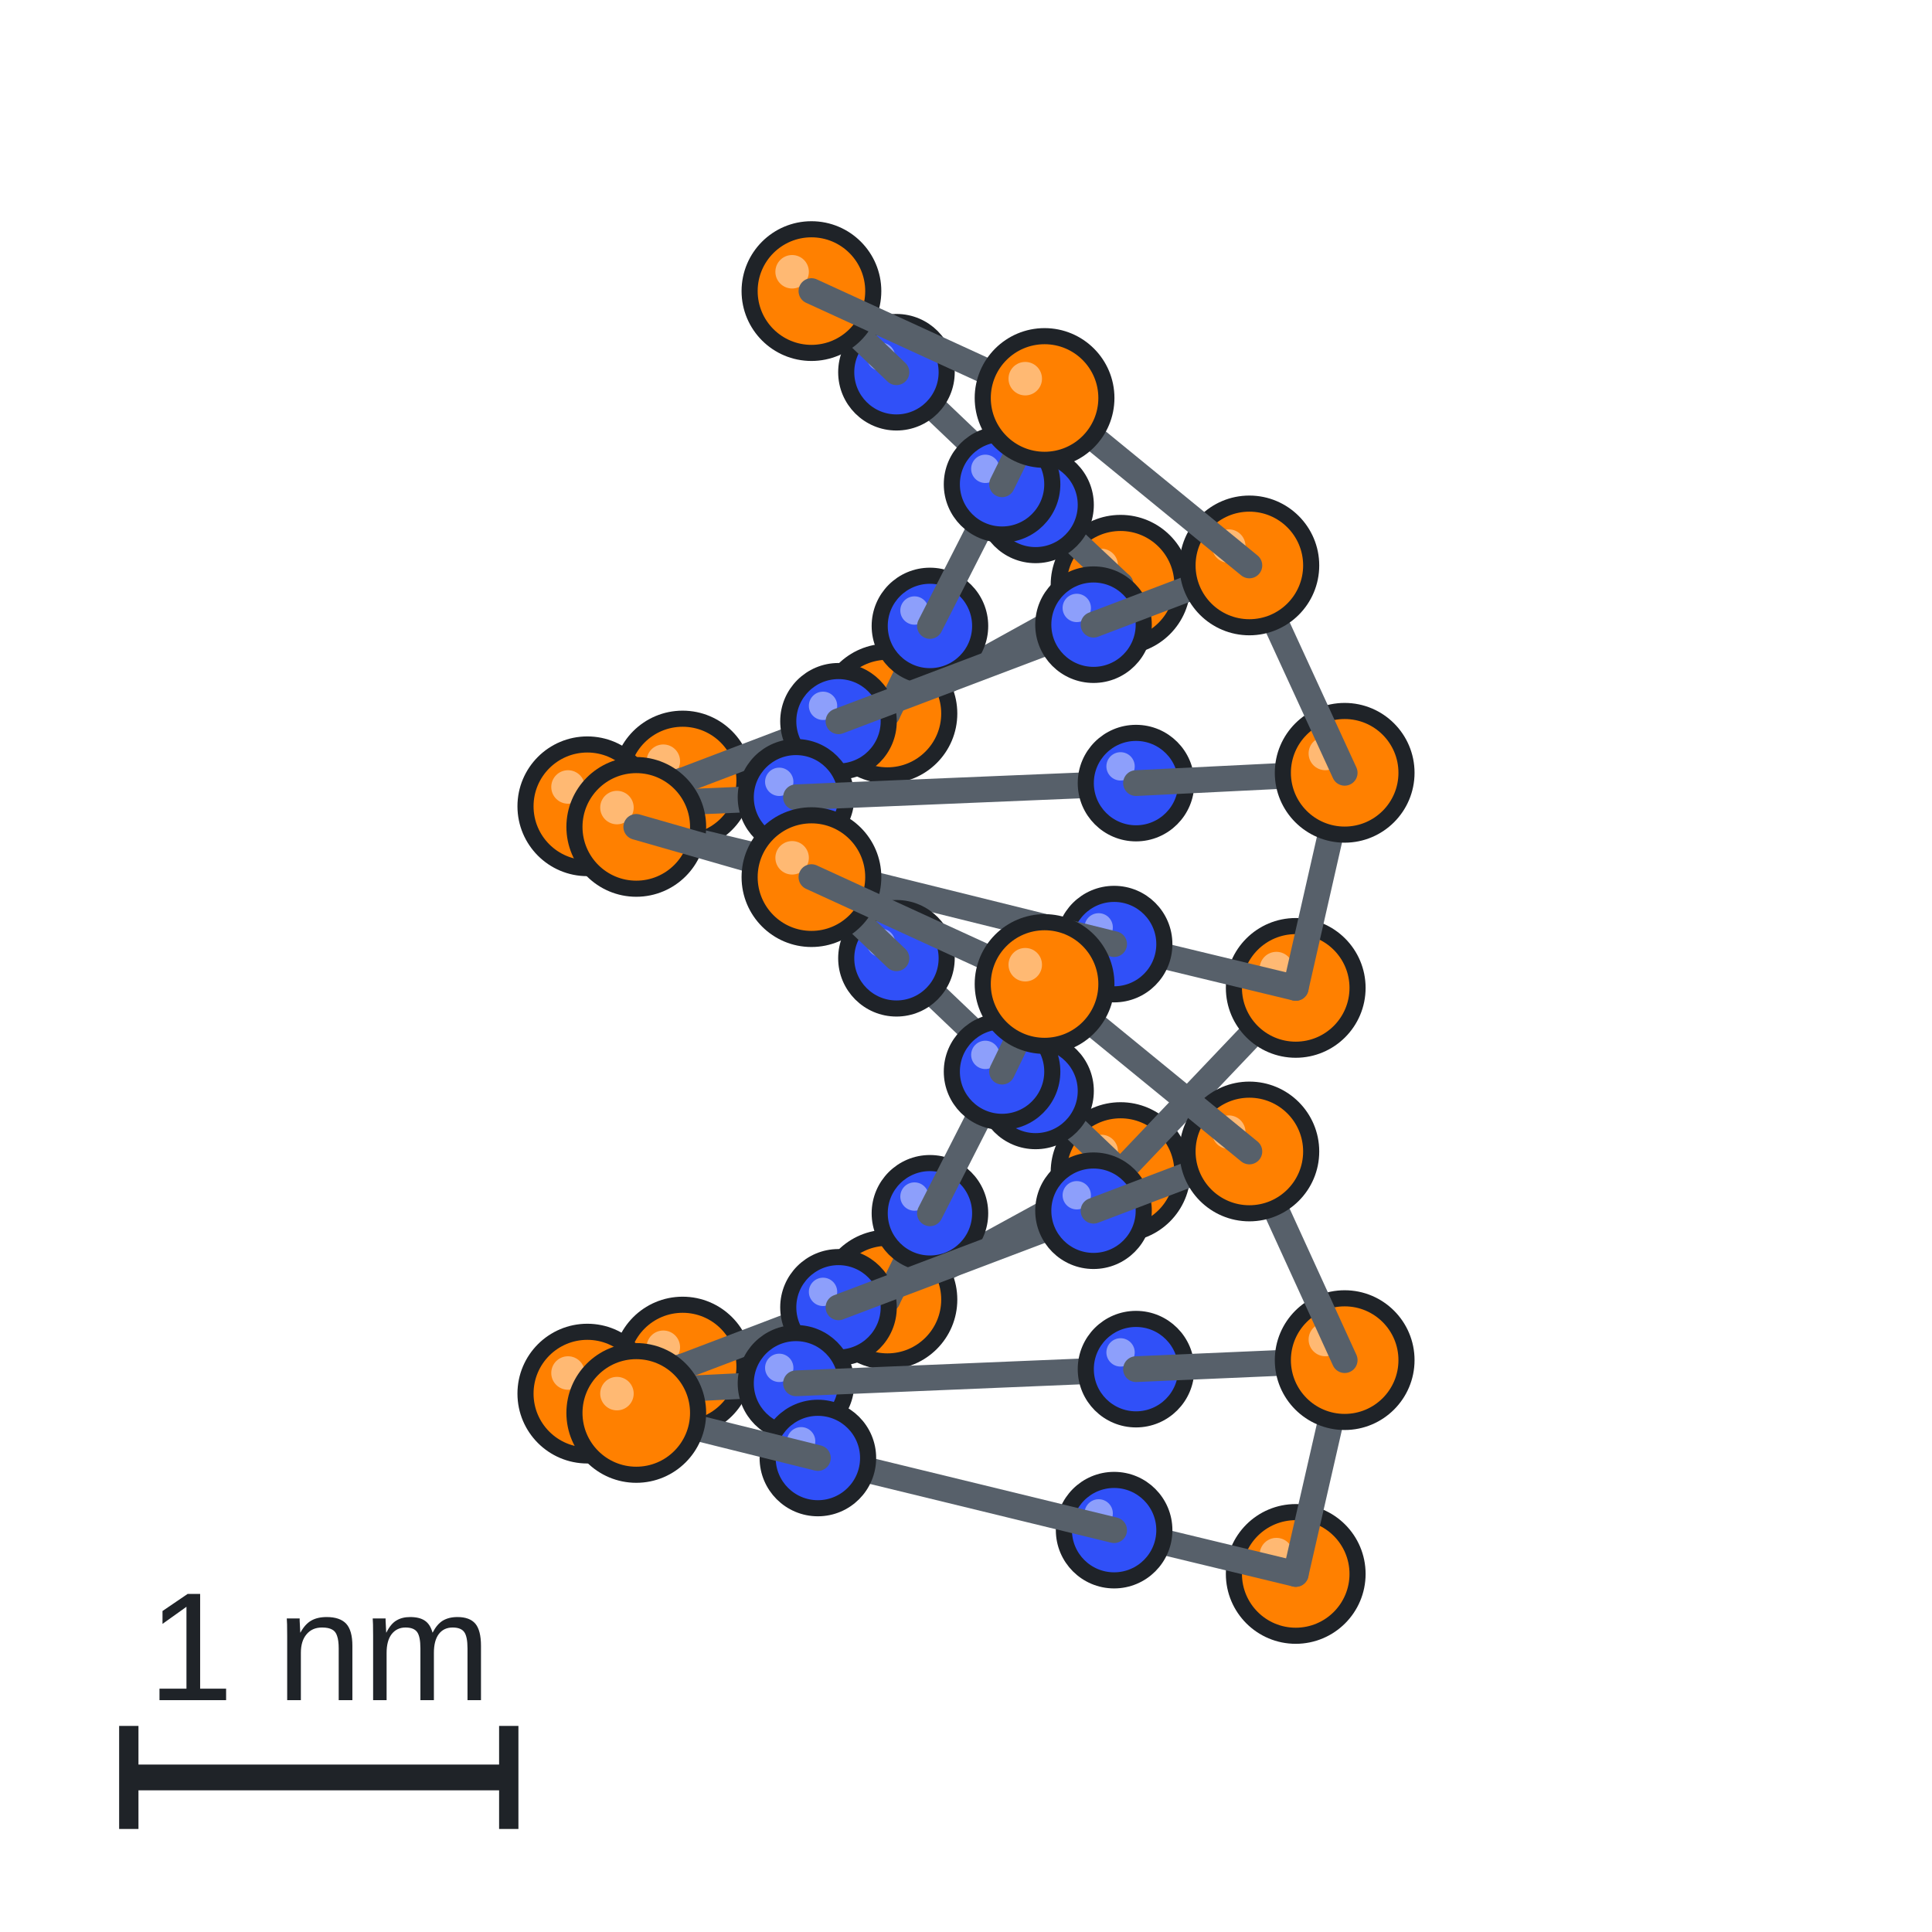
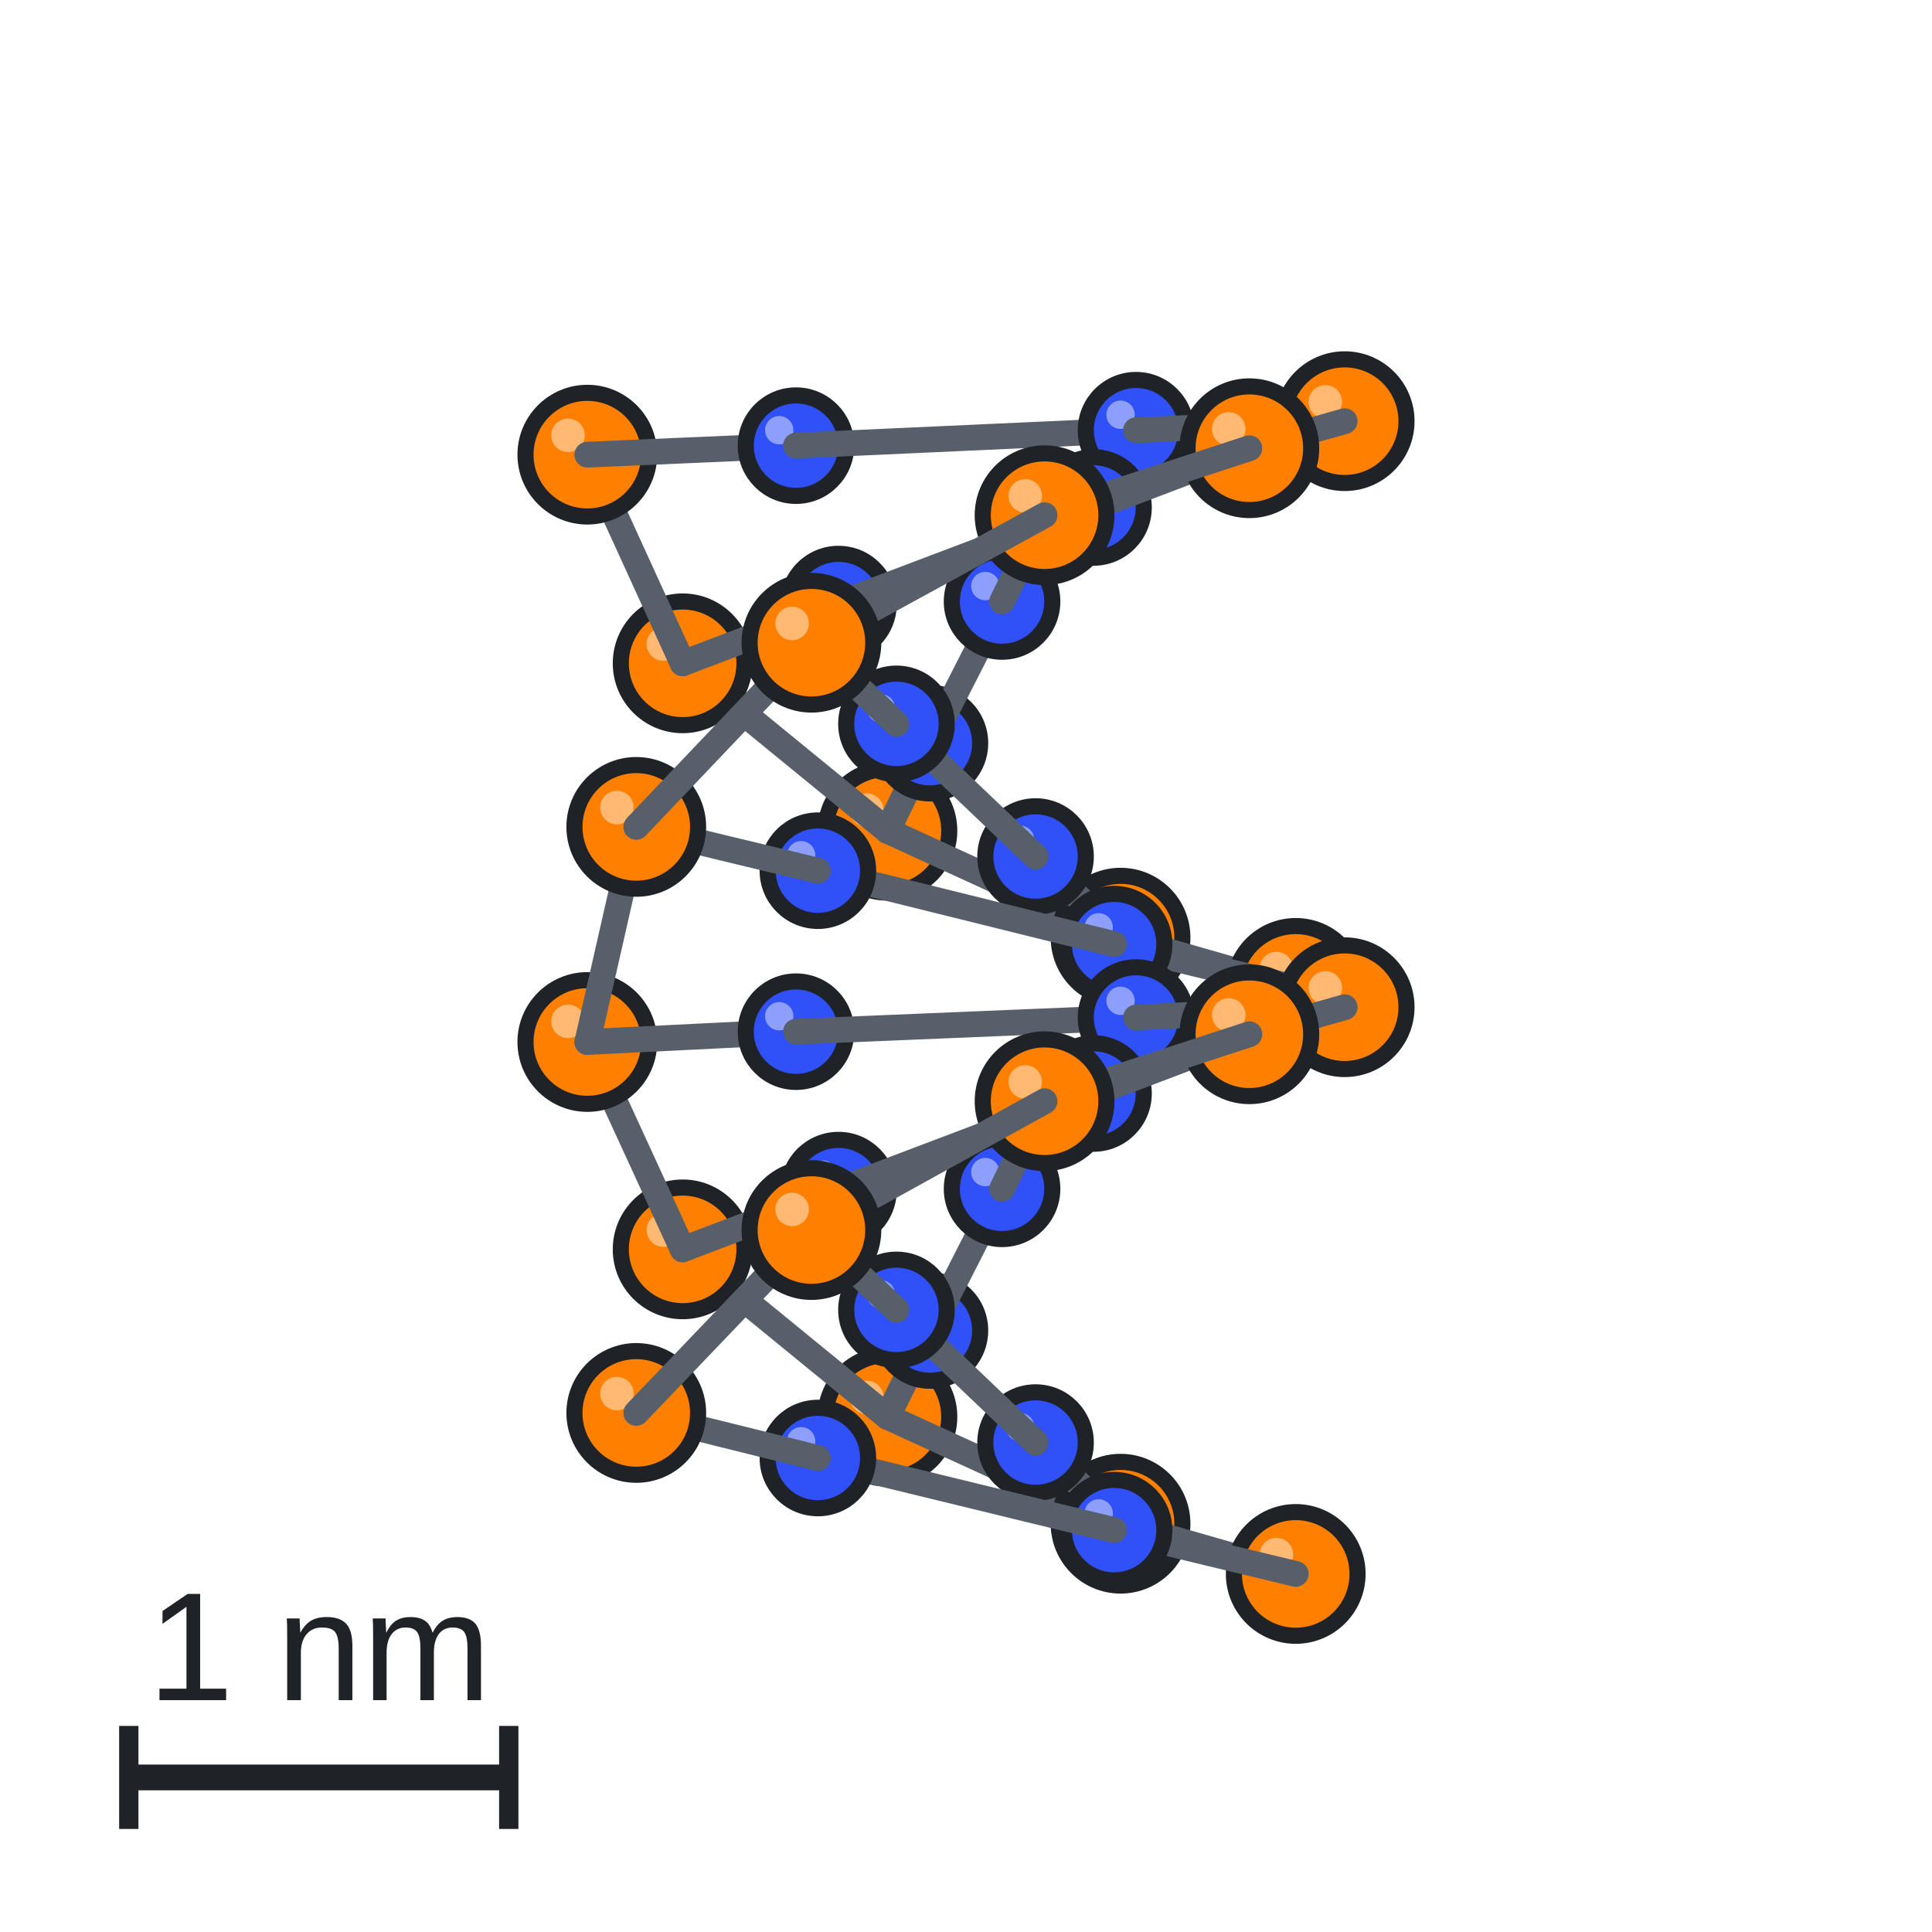
<svg xmlns="http://www.w3.org/2000/svg" viewBox="0 0 150 150" width="150" height="150" role="img" aria-labelledby="t d" font-family="'Source Sans 3', 'Source Sans Pro', 'Helvetica Neue', Arial, sans-serif">
  <rect width="150" height="150" fill="#FFFFFF" />
-   <circle cx="87.0" cy="45.4" r="4.8" fill="#FF8000" stroke="#1F2328" stroke-width="1.25" />
-   <circle cx="85.5" cy="43.9" r="1.3" fill="#FFFFFF" fill-opacity="0.45" />
-   <line x1="68.9" y1="55.4" x2="87.0" y2="45.4" stroke="#57606A" stroke-width="2.0" stroke-linecap="round" />
-   <circle cx="68.9" cy="55.4" r="4.8" fill="#FF8000" stroke="#1F2328" stroke-width="1.25" />
-   <circle cx="67.3" cy="53.8" r="1.3" fill="#FFFFFF" fill-opacity="0.45" />
-   <line x1="87.0" y1="45.4" x2="80.4" y2="39.2" stroke="#57606A" stroke-width="2.0" stroke-linecap="round" />
-   <line x1="53.0" y1="60.6" x2="68.9" y2="55.4" stroke="#57606A" stroke-width="2.0" stroke-linecap="round" />
-   <line x1="68.9" y1="55.4" x2="72.2" y2="48.6" stroke="#57606A" stroke-width="2.0" stroke-linecap="round" />
-   <circle cx="80.4" cy="39.2" r="3.9" fill="#3050F8" stroke="#1F2328" stroke-width="1.25" />
-   <circle cx="79.2" cy="37.9" r="1.1" fill="#FFFFFF" fill-opacity="0.45" />
-   <circle cx="53.0" cy="60.6" r="4.8" fill="#FF8000" stroke="#1F2328" stroke-width="1.25" />
-   <circle cx="51.5" cy="59.1" r="1.3" fill="#FFFFFF" fill-opacity="0.45" />
-   <circle cx="72.2" cy="48.6" r="3.9" fill="#3050F8" stroke="#1F2328" stroke-width="1.25" />
-   <circle cx="71.0" cy="47.4" r="1.1" fill="#FFFFFF" fill-opacity="0.45" />
-   <line x1="53.0" y1="60.6" x2="65.1" y2="56.0" stroke="#57606A" stroke-width="2.0" stroke-linecap="round" />
-   <circle cx="87.0" cy="91.0" r="4.8" fill="#FF8000" stroke="#1F2328" stroke-width="1.25" />
-   <circle cx="85.5" cy="89.4" r="1.3" fill="#FFFFFF" fill-opacity="0.45" />
-   <line x1="68.9" y1="100.9" x2="87.0" y2="91.0" stroke="#57606A" stroke-width="2.0" stroke-linecap="round" />
-   <circle cx="68.9" cy="100.9" r="4.8" fill="#FF8000" stroke="#1F2328" stroke-width="1.25" />
-   <circle cx="67.3" cy="99.3" r="1.3" fill="#FFFFFF" fill-opacity="0.45" />
-   <line x1="80.4" y1="39.2" x2="69.6" y2="28.9" stroke="#57606A" stroke-width="2.0" stroke-linecap="round" />
-   <line x1="87.0" y1="91.0" x2="100.6" y2="76.7" stroke="#57606A" stroke-width="2.0" stroke-linecap="round" />
-   <line x1="45.6" y1="62.6" x2="53.0" y2="60.6" stroke="#57606A" stroke-width="2.0" stroke-linecap="round" />
-   <circle cx="65.1" cy="56.0" r="3.9" fill="#3050F8" stroke="#1F2328" stroke-width="1.25" />
-   <circle cx="63.9" cy="54.8" r="1.1" fill="#FFFFFF" fill-opacity="0.45" />
-   <line x1="80.4" y1="84.7" x2="87.0" y2="91.0" stroke="#57606A" stroke-width="2.0" stroke-linecap="round" />
+   <circle cx="68.9" cy="64.5" r="4.8" fill="#FF8000" stroke="#1F2328" stroke-width="1.25" />
+   <circle cx="67.3" cy="62.9" r="1.3" fill="#FFFFFF" fill-opacity="0.45" />
+   <line x1="68.9" y1="64.5" x2="53.0" y2="51.5" stroke="#57606A" stroke-width="2.0" stroke-linecap="round" />
+   <line x1="87.0" y1="72.8" x2="68.9" y2="64.5" stroke="#57606A" stroke-width="2.0" stroke-linecap="round" />
+   <circle cx="53.0" cy="51.5" r="4.8" fill="#FF8000" stroke="#1F2328" stroke-width="1.25" />
+   <circle cx="51.5" cy="50.0" r="1.3" fill="#FFFFFF" fill-opacity="0.45" />
+   <circle cx="87.0" cy="72.8" r="4.8" fill="#FF8000" stroke="#1F2328" stroke-width="1.25" />
+   <circle cx="85.5" cy="71.2" r="1.3" fill="#FFFFFF" fill-opacity="0.45" />
+   <line x1="72.2" y1="57.7" x2="68.9" y2="64.5" stroke="#57606A" stroke-width="2.0" stroke-linecap="round" />
+   <line x1="65.1" y1="46.9" x2="53.0" y2="51.5" stroke="#57606A" stroke-width="2.0" stroke-linecap="round" />
+   <line x1="53.0" y1="51.5" x2="45.6" y2="35.3" stroke="#57606A" stroke-width="2.0" stroke-linecap="round" />
+   <line x1="80.4" y1="66.5" x2="87.0" y2="72.8" stroke="#57606A" stroke-width="2.0" stroke-linecap="round" />
+   <line x1="100.6" y1="76.7" x2="87.0" y2="72.8" stroke="#57606A" stroke-width="2.0" stroke-linecap="round" />
+   <circle cx="65.1" cy="46.9" r="3.9" fill="#3050F8" stroke="#1F2328" stroke-width="1.25" />
+   <circle cx="63.9" cy="45.7" r="1.1" fill="#FFFFFF" fill-opacity="0.45" />
+   <circle cx="72.2" cy="57.7" r="3.9" fill="#3050F8" stroke="#1F2328" stroke-width="1.25" />
+   <circle cx="71.0" cy="56.5" r="1.1" fill="#FFFFFF" fill-opacity="0.45" />
+   <circle cx="45.6" cy="35.3" r="4.8" fill="#FF8000" stroke="#1F2328" stroke-width="1.25" />
+   <circle cx="44.1" cy="33.8" r="1.3" fill="#FFFFFF" fill-opacity="0.45" />
+   <line x1="61.8" y1="34.6" x2="45.6" y2="35.3" stroke="#57606A" stroke-width="2.0" stroke-linecap="round" />
+   <circle cx="61.8" cy="34.6" r="3.9" fill="#3050F8" stroke="#1F2328" stroke-width="1.25" />
+   <circle cx="60.5" cy="33.4" r="1.1" fill="#FFFFFF" fill-opacity="0.45" />
+   <line x1="88.2" y1="33.4" x2="61.8" y2="34.6" stroke="#57606A" stroke-width="2.0" stroke-linecap="round" />
+   <circle cx="88.2" cy="33.4" r="3.9" fill="#3050F8" stroke="#1F2328" stroke-width="1.25" />
+   <circle cx="87.0" cy="32.2" r="1.1" fill="#FFFFFF" fill-opacity="0.45" />
+   <circle cx="80.4" cy="66.5" r="3.9" fill="#3050F8" stroke="#1F2328" stroke-width="1.25" />
+   <circle cx="79.2" cy="65.2" r="1.1" fill="#FFFFFF" fill-opacity="0.45" />
+   <line x1="104.4" y1="32.7" x2="88.2" y2="33.4" stroke="#57606A" stroke-width="2.0" stroke-linecap="round" />
+   <circle cx="104.4" cy="32.7" r="4.8" fill="#FF8000" stroke="#1F2328" stroke-width="1.25" />
+   <circle cx="102.9" cy="31.2" r="1.3" fill="#FFFFFF" fill-opacity="0.45" />
+   <circle cx="68.9" cy="110.0" r="4.8" fill="#FF8000" stroke="#1F2328" stroke-width="1.25" />
+   <circle cx="67.3" cy="108.5" r="1.3" fill="#FFFFFF" fill-opacity="0.45" />
  <circle cx="100.6" cy="76.7" r="4.8" fill="#FF8000" stroke="#1F2328" stroke-width="1.25" />
  <circle cx="99.1" cy="75.2" r="1.3" fill="#FFFFFF" fill-opacity="0.45" />
-   <line x1="72.2" y1="48.6" x2="77.8" y2="37.6" stroke="#57606A" stroke-width="2.0" stroke-linecap="round" />
-   <line x1="53.0" y1="106.1" x2="68.9" y2="100.9" stroke="#57606A" stroke-width="2.0" stroke-linecap="round" />
-   <line x1="72.2" y1="94.2" x2="68.9" y2="100.9" stroke="#57606A" stroke-width="2.0" stroke-linecap="round" />
+   <line x1="84.9" y1="39.4" x2="65.1" y2="46.9" stroke="#57606A" stroke-width="2.0" stroke-linecap="round" />
+   <line x1="68.9" y1="110.0" x2="53.0" y2="97.0" stroke="#57606A" stroke-width="2.0" stroke-linecap="round" />
+   <line x1="87.0" y1="118.3" x2="68.9" y2="110.0" stroke="#57606A" stroke-width="2.0" stroke-linecap="round" />
  <line x1="86.5" y1="73.3" x2="100.6" y2="76.7" stroke="#57606A" stroke-width="2.0" stroke-linecap="round" />
-   <line x1="65.1" y1="56.0" x2="84.9" y2="48.5" stroke="#57606A" stroke-width="2.0" stroke-linecap="round" />
-   <line x1="100.6" y1="76.7" x2="104.4" y2="60.0" stroke="#57606A" stroke-width="2.0" stroke-linecap="round" />
-   <circle cx="45.6" cy="62.6" r="4.8" fill="#FF8000" stroke="#1F2328" stroke-width="1.25" />
-   <circle cx="44.1" cy="61.1" r="1.3" fill="#FFFFFF" fill-opacity="0.45" />
-   <circle cx="80.4" cy="84.7" r="3.9" fill="#3050F8" stroke="#1F2328" stroke-width="1.25" />
-   <circle cx="79.2" cy="83.4" r="1.1" fill="#FFFFFF" fill-opacity="0.45" />
-   <line x1="45.6" y1="62.6" x2="61.8" y2="61.9" stroke="#57606A" stroke-width="2.0" stroke-linecap="round" />
+   <circle cx="53.0" cy="97.0" r="4.8" fill="#FF8000" stroke="#1F2328" stroke-width="1.25" />
+   <circle cx="51.5" cy="95.5" r="1.3" fill="#FFFFFF" fill-opacity="0.45" />
+   <line x1="77.8" y1="46.7" x2="72.2" y2="57.7" stroke="#57606A" stroke-width="2.0" stroke-linecap="round" />
+   <circle cx="87.0" cy="118.3" r="4.8" fill="#FF8000" stroke="#1F2328" stroke-width="1.25" />
+   <circle cx="85.5" cy="116.7" r="1.3" fill="#FFFFFF" fill-opacity="0.45" />
+   <line x1="68.9" y1="110.0" x2="72.2" y2="103.3" stroke="#57606A" stroke-width="2.0" stroke-linecap="round" />
  <circle cx="86.5" cy="73.3" r="3.9" fill="#3050F8" stroke="#1F2328" stroke-width="1.25" />
  <circle cx="85.3" cy="72.0" r="1.1" fill="#FFFFFF" fill-opacity="0.45" />
-   <circle cx="69.6" cy="28.9" r="3.9" fill="#3050F8" stroke="#1F2328" stroke-width="1.25" />
-   <circle cx="68.4" cy="27.7" r="1.1" fill="#FFFFFF" fill-opacity="0.45" />
-   <circle cx="61.8" cy="61.9" r="3.9" fill="#3050F8" stroke="#1F2328" stroke-width="1.25" />
-   <circle cx="60.5" cy="60.7" r="1.1" fill="#FFFFFF" fill-opacity="0.45" />
-   <circle cx="53.0" cy="106.1" r="4.8" fill="#FF8000" stroke="#1F2328" stroke-width="1.25" />
-   <circle cx="51.5" cy="104.6" r="1.3" fill="#FFFFFF" fill-opacity="0.45" />
-   <line x1="61.8" y1="61.9" x2="88.2" y2="60.8" stroke="#57606A" stroke-width="2.0" stroke-linecap="round" />
-   <circle cx="72.2" cy="94.2" r="3.9" fill="#3050F8" stroke="#1F2328" stroke-width="1.25" />
-   <circle cx="71.0" cy="92.9" r="1.1" fill="#FFFFFF" fill-opacity="0.45" />
-   <circle cx="88.2" cy="60.8" r="3.9" fill="#3050F8" stroke="#1F2328" stroke-width="1.25" />
-   <circle cx="87.0" cy="59.5" r="1.1" fill="#FFFFFF" fill-opacity="0.45" />
-   <line x1="88.2" y1="60.8" x2="104.4" y2="60.0" stroke="#57606A" stroke-width="2.0" stroke-linecap="round" />
-   <circle cx="104.4" cy="60.0" r="4.8" fill="#FF8000" stroke="#1F2328" stroke-width="1.25" />
-   <circle cx="102.9" cy="58.5" r="1.3" fill="#FFFFFF" fill-opacity="0.45" />
-   <circle cx="77.8" cy="37.6" r="3.9" fill="#3050F8" stroke="#1F2328" stroke-width="1.25" />
-   <circle cx="76.5" cy="36.4" r="1.1" fill="#FFFFFF" fill-opacity="0.45" />
-   <circle cx="84.9" cy="48.5" r="3.9" fill="#3050F8" stroke="#1F2328" stroke-width="1.25" />
-   <circle cx="83.6" cy="47.2" r="1.1" fill="#FFFFFF" fill-opacity="0.45" />
-   <line x1="65.1" y1="101.5" x2="53.0" y2="106.1" stroke="#57606A" stroke-width="2.0" stroke-linecap="round" />
+   <circle cx="84.9" cy="39.4" r="3.9" fill="#3050F8" stroke="#1F2328" stroke-width="1.25" />
+   <circle cx="83.6" cy="38.1" r="1.1" fill="#FFFFFF" fill-opacity="0.45" />
+   <line x1="53.0" y1="97.0" x2="65.1" y2="92.4" stroke="#57606A" stroke-width="2.0" stroke-linecap="round" />
+   <line x1="97.0" y1="34.8" x2="104.4" y2="32.7" stroke="#57606A" stroke-width="2.0" stroke-linecap="round" />
+   <line x1="69.6" y1="56.2" x2="80.4" y2="66.5" stroke="#57606A" stroke-width="2.0" stroke-linecap="round" />
+   <line x1="53.0" y1="97.0" x2="45.6" y2="80.9" stroke="#57606A" stroke-width="2.0" stroke-linecap="round" />
+   <line x1="104.4" y1="78.2" x2="100.6" y2="76.7" stroke="#57606A" stroke-width="2.0" stroke-linecap="round" />
+   <line x1="87.0" y1="118.3" x2="80.4" y2="112.0" stroke="#57606A" stroke-width="2.0" stroke-linecap="round" />
  <line x1="63.5" y1="67.6" x2="86.5" y2="73.3" stroke="#57606A" stroke-width="2.0" stroke-linecap="round" />
-   <line x1="69.6" y1="28.9" x2="63.0" y2="22.6" stroke="#57606A" stroke-width="2.0" stroke-linecap="round" />
-   <line x1="49.4" y1="64.2" x2="45.6" y2="62.6" stroke="#57606A" stroke-width="2.0" stroke-linecap="round" />
-   <line x1="104.4" y1="60.0" x2="97.0" y2="43.9" stroke="#57606A" stroke-width="2.0" stroke-linecap="round" />
-   <line x1="69.6" y1="74.4" x2="80.4" y2="84.7" stroke="#57606A" stroke-width="2.0" stroke-linecap="round" />
-   <line x1="45.6" y1="108.2" x2="53.0" y2="106.1" stroke="#57606A" stroke-width="2.0" stroke-linecap="round" />
-   <line x1="84.9" y1="48.5" x2="97.0" y2="43.9" stroke="#57606A" stroke-width="2.0" stroke-linecap="round" />
-   <circle cx="65.1" cy="101.5" r="3.9" fill="#3050F8" stroke="#1F2328" stroke-width="1.25" />
-   <circle cx="63.9" cy="100.3" r="1.1" fill="#FFFFFF" fill-opacity="0.45" />
+   <line x1="100.6" y1="122.2" x2="87.0" y2="118.3" stroke="#57606A" stroke-width="2.0" stroke-linecap="round" />
+   <line x1="97.0" y1="34.8" x2="84.9" y2="39.4" stroke="#57606A" stroke-width="2.0" stroke-linecap="round" />
+   <circle cx="65.1" cy="92.4" r="3.9" fill="#3050F8" stroke="#1F2328" stroke-width="1.25" />
+   <circle cx="63.9" cy="91.2" r="1.1" fill="#FFFFFF" fill-opacity="0.45" />
+   <circle cx="72.2" cy="103.3" r="3.9" fill="#3050F8" stroke="#1F2328" stroke-width="1.25" />
+   <circle cx="71.0" cy="102.0" r="1.1" fill="#FFFFFF" fill-opacity="0.45" />
+   <circle cx="45.6" cy="80.9" r="4.8" fill="#FF8000" stroke="#1F2328" stroke-width="1.25" />
+   <circle cx="44.1" cy="79.3" r="1.3" fill="#FFFFFF" fill-opacity="0.45" />
+   <line x1="45.6" y1="80.9" x2="61.8" y2="80.1" stroke="#57606A" stroke-width="2.0" stroke-linecap="round" />
+   <circle cx="61.8" cy="80.1" r="3.9" fill="#3050F8" stroke="#1F2328" stroke-width="1.25" />
+   <circle cx="60.5" cy="78.9" r="1.1" fill="#FFFFFF" fill-opacity="0.45" />
+   <circle cx="77.8" cy="46.7" r="3.9" fill="#3050F8" stroke="#1F2328" stroke-width="1.25" />
+   <circle cx="76.5" cy="45.5" r="1.1" fill="#FFFFFF" fill-opacity="0.45" />
+   <line x1="61.8" y1="80.1" x2="88.2" y2="79.0" stroke="#57606A" stroke-width="2.0" stroke-linecap="round" />
+   <circle cx="97.0" cy="34.8" r="4.8" fill="#FF8000" stroke="#1F2328" stroke-width="1.25" />
+   <circle cx="95.4" cy="33.3" r="1.3" fill="#FFFFFF" fill-opacity="0.45" />
+   <circle cx="88.2" cy="79.0" r="3.9" fill="#3050F8" stroke="#1F2328" stroke-width="1.25" />
+   <circle cx="87.0" cy="77.7" r="1.1" fill="#FFFFFF" fill-opacity="0.45" />
+   <circle cx="80.4" cy="112.0" r="3.9" fill="#3050F8" stroke="#1F2328" stroke-width="1.25" />
+   <circle cx="79.2" cy="110.8" r="1.1" fill="#FFFFFF" fill-opacity="0.45" />
  <circle cx="63.5" cy="67.6" r="3.9" fill="#3050F8" stroke="#1F2328" stroke-width="1.25" />
  <circle cx="62.2" cy="66.4" r="1.1" fill="#FFFFFF" fill-opacity="0.45" />
-   <line x1="77.8" y1="37.6" x2="81.1" y2="30.9" stroke="#57606A" stroke-width="2.0" stroke-linecap="round" />
-   <circle cx="63.0" cy="22.6" r="4.8" fill="#FF8000" stroke="#1F2328" stroke-width="1.25" />
-   <circle cx="61.5" cy="21.1" r="1.3" fill="#FFFFFF" fill-opacity="0.45" />
+   <line x1="88.2" y1="79.0" x2="104.4" y2="78.2" stroke="#57606A" stroke-width="2.0" stroke-linecap="round" />
+   <circle cx="69.6" cy="56.2" r="3.9" fill="#3050F8" stroke="#1F2328" stroke-width="1.25" />
+   <circle cx="68.4" cy="55.0" r="1.1" fill="#FFFFFF" fill-opacity="0.45" />
+   <circle cx="104.4" cy="78.2" r="4.8" fill="#FF8000" stroke="#1F2328" stroke-width="1.25" />
+   <circle cx="102.9" cy="76.7" r="1.3" fill="#FFFFFF" fill-opacity="0.45" />
+   <line x1="45.6" y1="80.9" x2="49.4" y2="64.2" stroke="#57606A" stroke-width="2.0" stroke-linecap="round" />
  <circle cx="100.6" cy="122.2" r="4.8" fill="#FF8000" stroke="#1F2328" stroke-width="1.25" />
  <circle cx="99.1" cy="120.7" r="1.3" fill="#FFFFFF" fill-opacity="0.45" />
-   <line x1="77.8" y1="83.2" x2="72.2" y2="94.2" stroke="#57606A" stroke-width="2.0" stroke-linecap="round" />
-   <circle cx="97.0" cy="43.9" r="4.8" fill="#FF8000" stroke="#1F2328" stroke-width="1.25" />
-   <circle cx="95.4" cy="42.4" r="1.3" fill="#FFFFFF" fill-opacity="0.45" />
+   <line x1="65.1" y1="92.4" x2="84.9" y2="84.9" stroke="#57606A" stroke-width="2.0" stroke-linecap="round" />
  <line x1="49.4" y1="64.2" x2="63.5" y2="67.6" stroke="#57606A" stroke-width="2.0" stroke-linecap="round" />
-   <line x1="81.1" y1="30.9" x2="63.0" y2="22.6" stroke="#57606A" stroke-width="2.0" stroke-linecap="round" />
-   <line x1="97.0" y1="43.9" x2="81.1" y2="30.9" stroke="#57606A" stroke-width="2.0" stroke-linecap="round" />
+   <line x1="81.1" y1="40.0" x2="77.8" y2="46.7" stroke="#57606A" stroke-width="2.0" stroke-linecap="round" />
+   <line x1="81.1" y1="40.0" x2="97.0" y2="34.8" stroke="#57606A" stroke-width="2.0" stroke-linecap="round" />
  <line x1="100.6" y1="122.2" x2="86.5" y2="118.8" stroke="#57606A" stroke-width="2.0" stroke-linecap="round" />
-   <line x1="84.9" y1="94.0" x2="65.1" y2="101.5" stroke="#57606A" stroke-width="2.0" stroke-linecap="round" />
+   <line x1="72.2" y1="103.3" x2="77.8" y2="92.3" stroke="#57606A" stroke-width="2.0" stroke-linecap="round" />
  <circle cx="49.4" cy="64.2" r="4.8" fill="#FF8000" stroke="#1F2328" stroke-width="1.25" />
  <circle cx="47.9" cy="62.7" r="1.3" fill="#FFFFFF" fill-opacity="0.45" />
-   <circle cx="81.1" cy="30.9" r="4.8" fill="#FF8000" stroke="#1F2328" stroke-width="1.25" />
-   <circle cx="79.6" cy="29.4" r="1.3" fill="#FFFFFF" fill-opacity="0.45" />
-   <line x1="100.6" y1="122.2" x2="104.4" y2="105.6" stroke="#57606A" stroke-width="2.0" stroke-linecap="round" />
-   <circle cx="45.6" cy="108.2" r="4.8" fill="#FF8000" stroke="#1F2328" stroke-width="1.25" />
-   <circle cx="44.1" cy="106.6" r="1.3" fill="#FFFFFF" fill-opacity="0.45" />
-   <line x1="61.8" y1="107.4" x2="45.6" y2="108.2" stroke="#57606A" stroke-width="2.0" stroke-linecap="round" />
+   <line x1="63.0" y1="49.9" x2="69.6" y2="56.2" stroke="#57606A" stroke-width="2.0" stroke-linecap="round" />
  <circle cx="86.5" cy="118.8" r="3.9" fill="#3050F8" stroke="#1F2328" stroke-width="1.25" />
  <circle cx="85.3" cy="117.5" r="1.1" fill="#FFFFFF" fill-opacity="0.45" />
-   <circle cx="69.6" cy="74.4" r="3.9" fill="#3050F8" stroke="#1F2328" stroke-width="1.25" />
-   <circle cx="68.4" cy="73.2" r="1.1" fill="#FFFFFF" fill-opacity="0.45" />
-   <circle cx="61.8" cy="107.4" r="3.9" fill="#3050F8" stroke="#1F2328" stroke-width="1.25" />
-   <circle cx="60.5" cy="106.2" r="1.1" fill="#FFFFFF" fill-opacity="0.45" />
-   <line x1="88.2" y1="106.3" x2="61.8" y2="107.4" stroke="#57606A" stroke-width="2.0" stroke-linecap="round" />
-   <circle cx="88.2" cy="106.3" r="3.9" fill="#3050F8" stroke="#1F2328" stroke-width="1.25" />
-   <circle cx="87.0" cy="105.0" r="1.1" fill="#FFFFFF" fill-opacity="0.45" />
-   <line x1="104.4" y1="105.6" x2="88.2" y2="106.3" stroke="#57606A" stroke-width="2.0" stroke-linecap="round" />
-   <circle cx="104.4" cy="105.6" r="4.8" fill="#FF8000" stroke="#1F2328" stroke-width="1.25" />
-   <circle cx="102.9" cy="104.0" r="1.3" fill="#FFFFFF" fill-opacity="0.45" />
-   <circle cx="77.8" cy="83.2" r="3.9" fill="#3050F8" stroke="#1F2328" stroke-width="1.25" />
-   <circle cx="76.5" cy="81.9" r="1.1" fill="#FFFFFF" fill-opacity="0.45" />
-   <circle cx="84.9" cy="94.0" r="3.9" fill="#3050F8" stroke="#1F2328" stroke-width="1.25" />
-   <circle cx="83.6" cy="92.8" r="1.1" fill="#FFFFFF" fill-opacity="0.45" />
-   <line x1="63.0" y1="68.1" x2="49.4" y2="64.2" stroke="#57606A" stroke-width="2.0" stroke-linecap="round" />
+   <circle cx="84.9" cy="84.9" r="3.9" fill="#3050F8" stroke="#1F2328" stroke-width="1.25" />
+   <circle cx="83.6" cy="83.7" r="1.1" fill="#FFFFFF" fill-opacity="0.45" />
+   <line x1="97.0" y1="80.3" x2="104.4" y2="78.2" stroke="#57606A" stroke-width="2.0" stroke-linecap="round" />
+   <line x1="49.4" y1="64.2" x2="63.0" y2="49.9" stroke="#57606A" stroke-width="2.0" stroke-linecap="round" />
+   <line x1="80.4" y1="112.0" x2="69.6" y2="101.7" stroke="#57606A" stroke-width="2.0" stroke-linecap="round" />
+   <circle cx="81.1" cy="40.0" r="4.8" fill="#FF8000" stroke="#1F2328" stroke-width="1.25" />
+   <circle cx="79.6" cy="38.5" r="1.3" fill="#FFFFFF" fill-opacity="0.45" />
+   <line x1="63.0" y1="49.9" x2="81.1" y2="40.0" stroke="#57606A" stroke-width="2.0" stroke-linecap="round" />
+   <circle cx="63.0" cy="49.9" r="4.8" fill="#FF8000" stroke="#1F2328" stroke-width="1.25" />
+   <circle cx="61.5" cy="48.4" r="1.3" fill="#FFFFFF" fill-opacity="0.45" />
  <line x1="86.5" y1="118.8" x2="63.5" y2="113.2" stroke="#57606A" stroke-width="2.0" stroke-linecap="round" />
-   <line x1="63.0" y1="68.1" x2="69.6" y2="74.4" stroke="#57606A" stroke-width="2.0" stroke-linecap="round" />
-   <line x1="49.4" y1="109.7" x2="45.6" y2="108.2" stroke="#57606A" stroke-width="2.0" stroke-linecap="round" />
-   <line x1="104.4" y1="105.6" x2="97.0" y2="89.4" stroke="#57606A" stroke-width="2.0" stroke-linecap="round" />
-   <line x1="97.0" y1="89.4" x2="84.9" y2="94.0" stroke="#57606A" stroke-width="2.0" stroke-linecap="round" />
+   <line x1="84.9" y1="84.9" x2="97.0" y2="80.3" stroke="#57606A" stroke-width="2.0" stroke-linecap="round" />
+   <circle cx="77.8" cy="92.3" r="3.9" fill="#3050F8" stroke="#1F2328" stroke-width="1.25" />
+   <circle cx="76.5" cy="91.0" r="1.1" fill="#FFFFFF" fill-opacity="0.45" />
+   <circle cx="97.0" cy="80.3" r="4.8" fill="#FF8000" stroke="#1F2328" stroke-width="1.25" />
+   <circle cx="95.4" cy="78.8" r="1.3" fill="#FFFFFF" fill-opacity="0.45" />
  <circle cx="63.5" cy="113.2" r="3.9" fill="#3050F8" stroke="#1F2328" stroke-width="1.25" />
  <circle cx="62.2" cy="111.9" r="1.1" fill="#FFFFFF" fill-opacity="0.45" />
-   <line x1="81.1" y1="76.4" x2="77.8" y2="83.2" stroke="#57606A" stroke-width="2.0" stroke-linecap="round" />
-   <circle cx="63.0" cy="68.1" r="4.8" fill="#FF8000" stroke="#1F2328" stroke-width="1.25" />
-   <circle cx="61.5" cy="66.6" r="1.3" fill="#FFFFFF" fill-opacity="0.45" />
-   <circle cx="97.0" cy="89.4" r="4.8" fill="#FF8000" stroke="#1F2328" stroke-width="1.25" />
-   <circle cx="95.4" cy="87.9" r="1.3" fill="#FFFFFF" fill-opacity="0.45" />
+   <circle cx="69.6" cy="101.7" r="3.9" fill="#3050F8" stroke="#1F2328" stroke-width="1.25" />
+   <circle cx="68.4" cy="100.5" r="1.1" fill="#FFFFFF" fill-opacity="0.45" />
  <line x1="63.5" y1="113.2" x2="49.4" y2="109.7" stroke="#57606A" stroke-width="2.0" stroke-linecap="round" />
-   <line x1="81.1" y1="76.4" x2="63.0" y2="68.1" stroke="#57606A" stroke-width="2.0" stroke-linecap="round" />
-   <line x1="97.0" y1="89.4" x2="81.1" y2="76.4" stroke="#57606A" stroke-width="2.0" stroke-linecap="round" />
+   <line x1="77.8" y1="92.3" x2="81.1" y2="85.5" stroke="#57606A" stroke-width="2.0" stroke-linecap="round" />
+   <line x1="81.1" y1="85.5" x2="97.0" y2="80.3" stroke="#57606A" stroke-width="2.0" stroke-linecap="round" />
  <circle cx="49.4" cy="109.7" r="4.8" fill="#FF8000" stroke="#1F2328" stroke-width="1.25" />
  <circle cx="47.9" cy="108.2" r="1.3" fill="#FFFFFF" fill-opacity="0.45" />
-   <circle cx="81.1" cy="76.4" r="4.8" fill="#FF8000" stroke="#1F2328" stroke-width="1.25" />
-   <circle cx="79.6" cy="74.9" r="1.3" fill="#FFFFFF" fill-opacity="0.45" />
+   <line x1="69.6" y1="101.7" x2="63.0" y2="95.5" stroke="#57606A" stroke-width="2.0" stroke-linecap="round" />
+   <line x1="49.4" y1="109.7" x2="63.0" y2="95.5" stroke="#57606A" stroke-width="2.0" stroke-linecap="round" />
+   <circle cx="81.1" cy="85.5" r="4.8" fill="#FF8000" stroke="#1F2328" stroke-width="1.25" />
+   <circle cx="79.6" cy="84.0" r="1.3" fill="#FFFFFF" fill-opacity="0.45" />
+   <line x1="63.0" y1="95.5" x2="81.1" y2="85.5" stroke="#57606A" stroke-width="2.0" stroke-linecap="round" />
+   <circle cx="63.0" cy="95.5" r="4.8" fill="#FF8000" stroke="#1F2328" stroke-width="1.25" />
+   <circle cx="61.5" cy="93.9" r="1.3" fill="#FFFFFF" fill-opacity="0.45" />
  <line x1="10" y1="138" x2="39.5" y2="138" stroke="#1F2328" stroke-width="2" />
  <line x1="10" y1="134" x2="10" y2="142" stroke="#1F2328" stroke-width="1.5" />
  <line x1="39.5" y1="134" x2="39.5" y2="142" stroke="#1F2328" stroke-width="1.5" />
  <text x="24.8" y="132.0" font-size="12" fill="#1F2328" text-anchor="middle">1 nm</text>
</svg>
